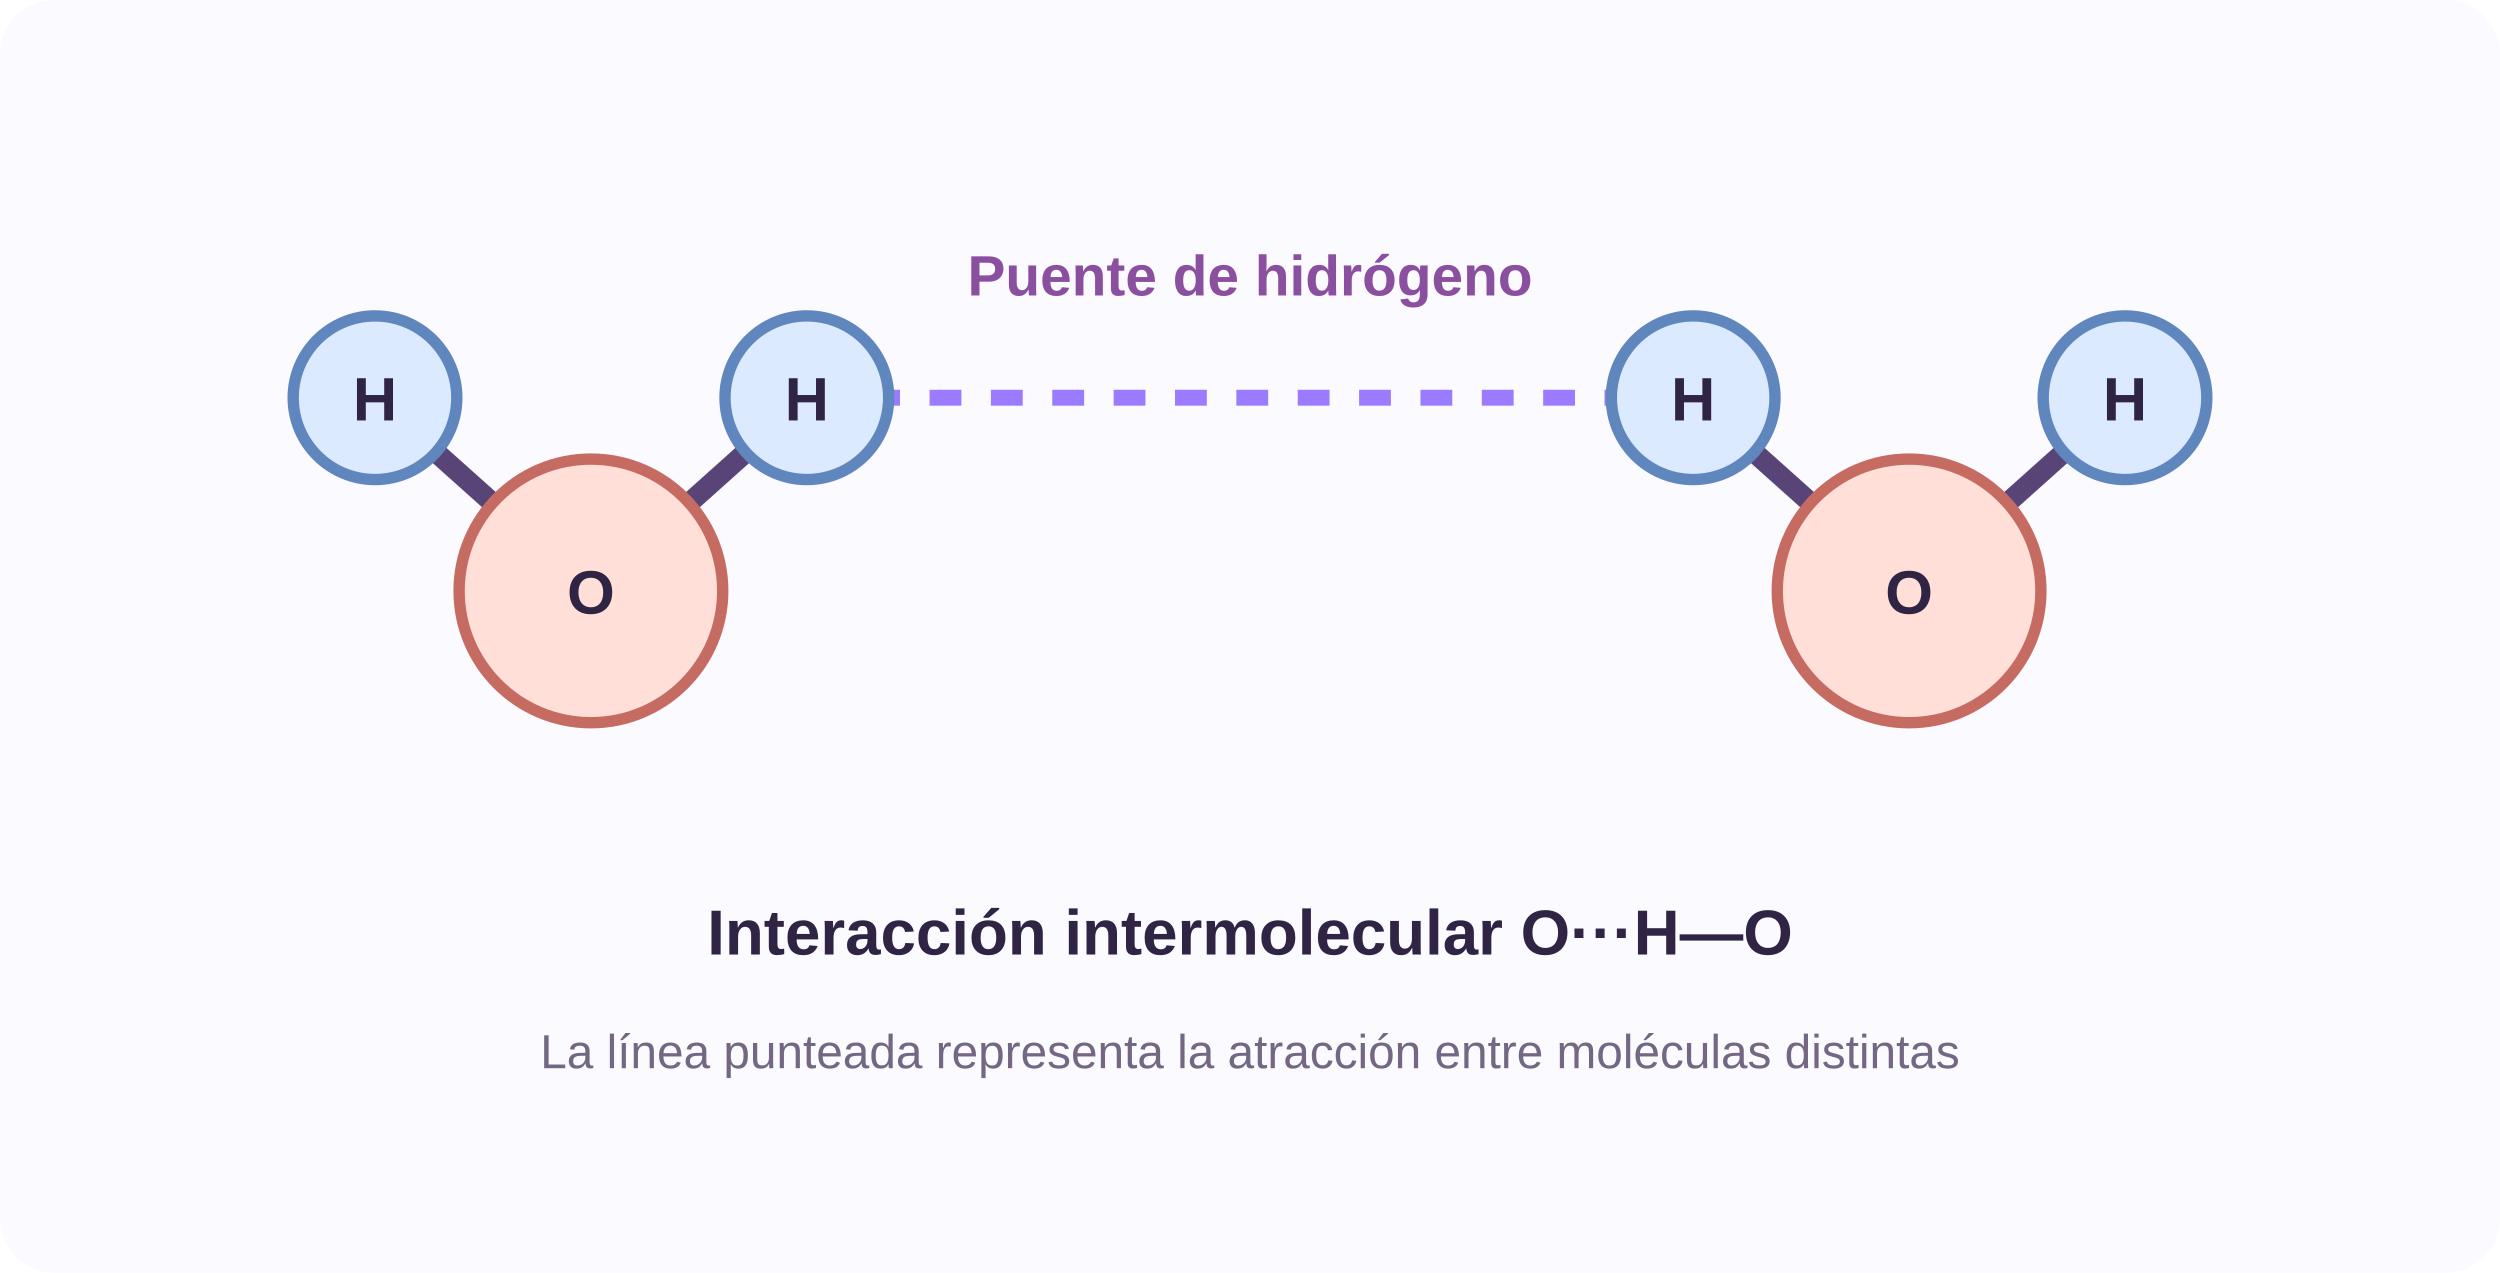
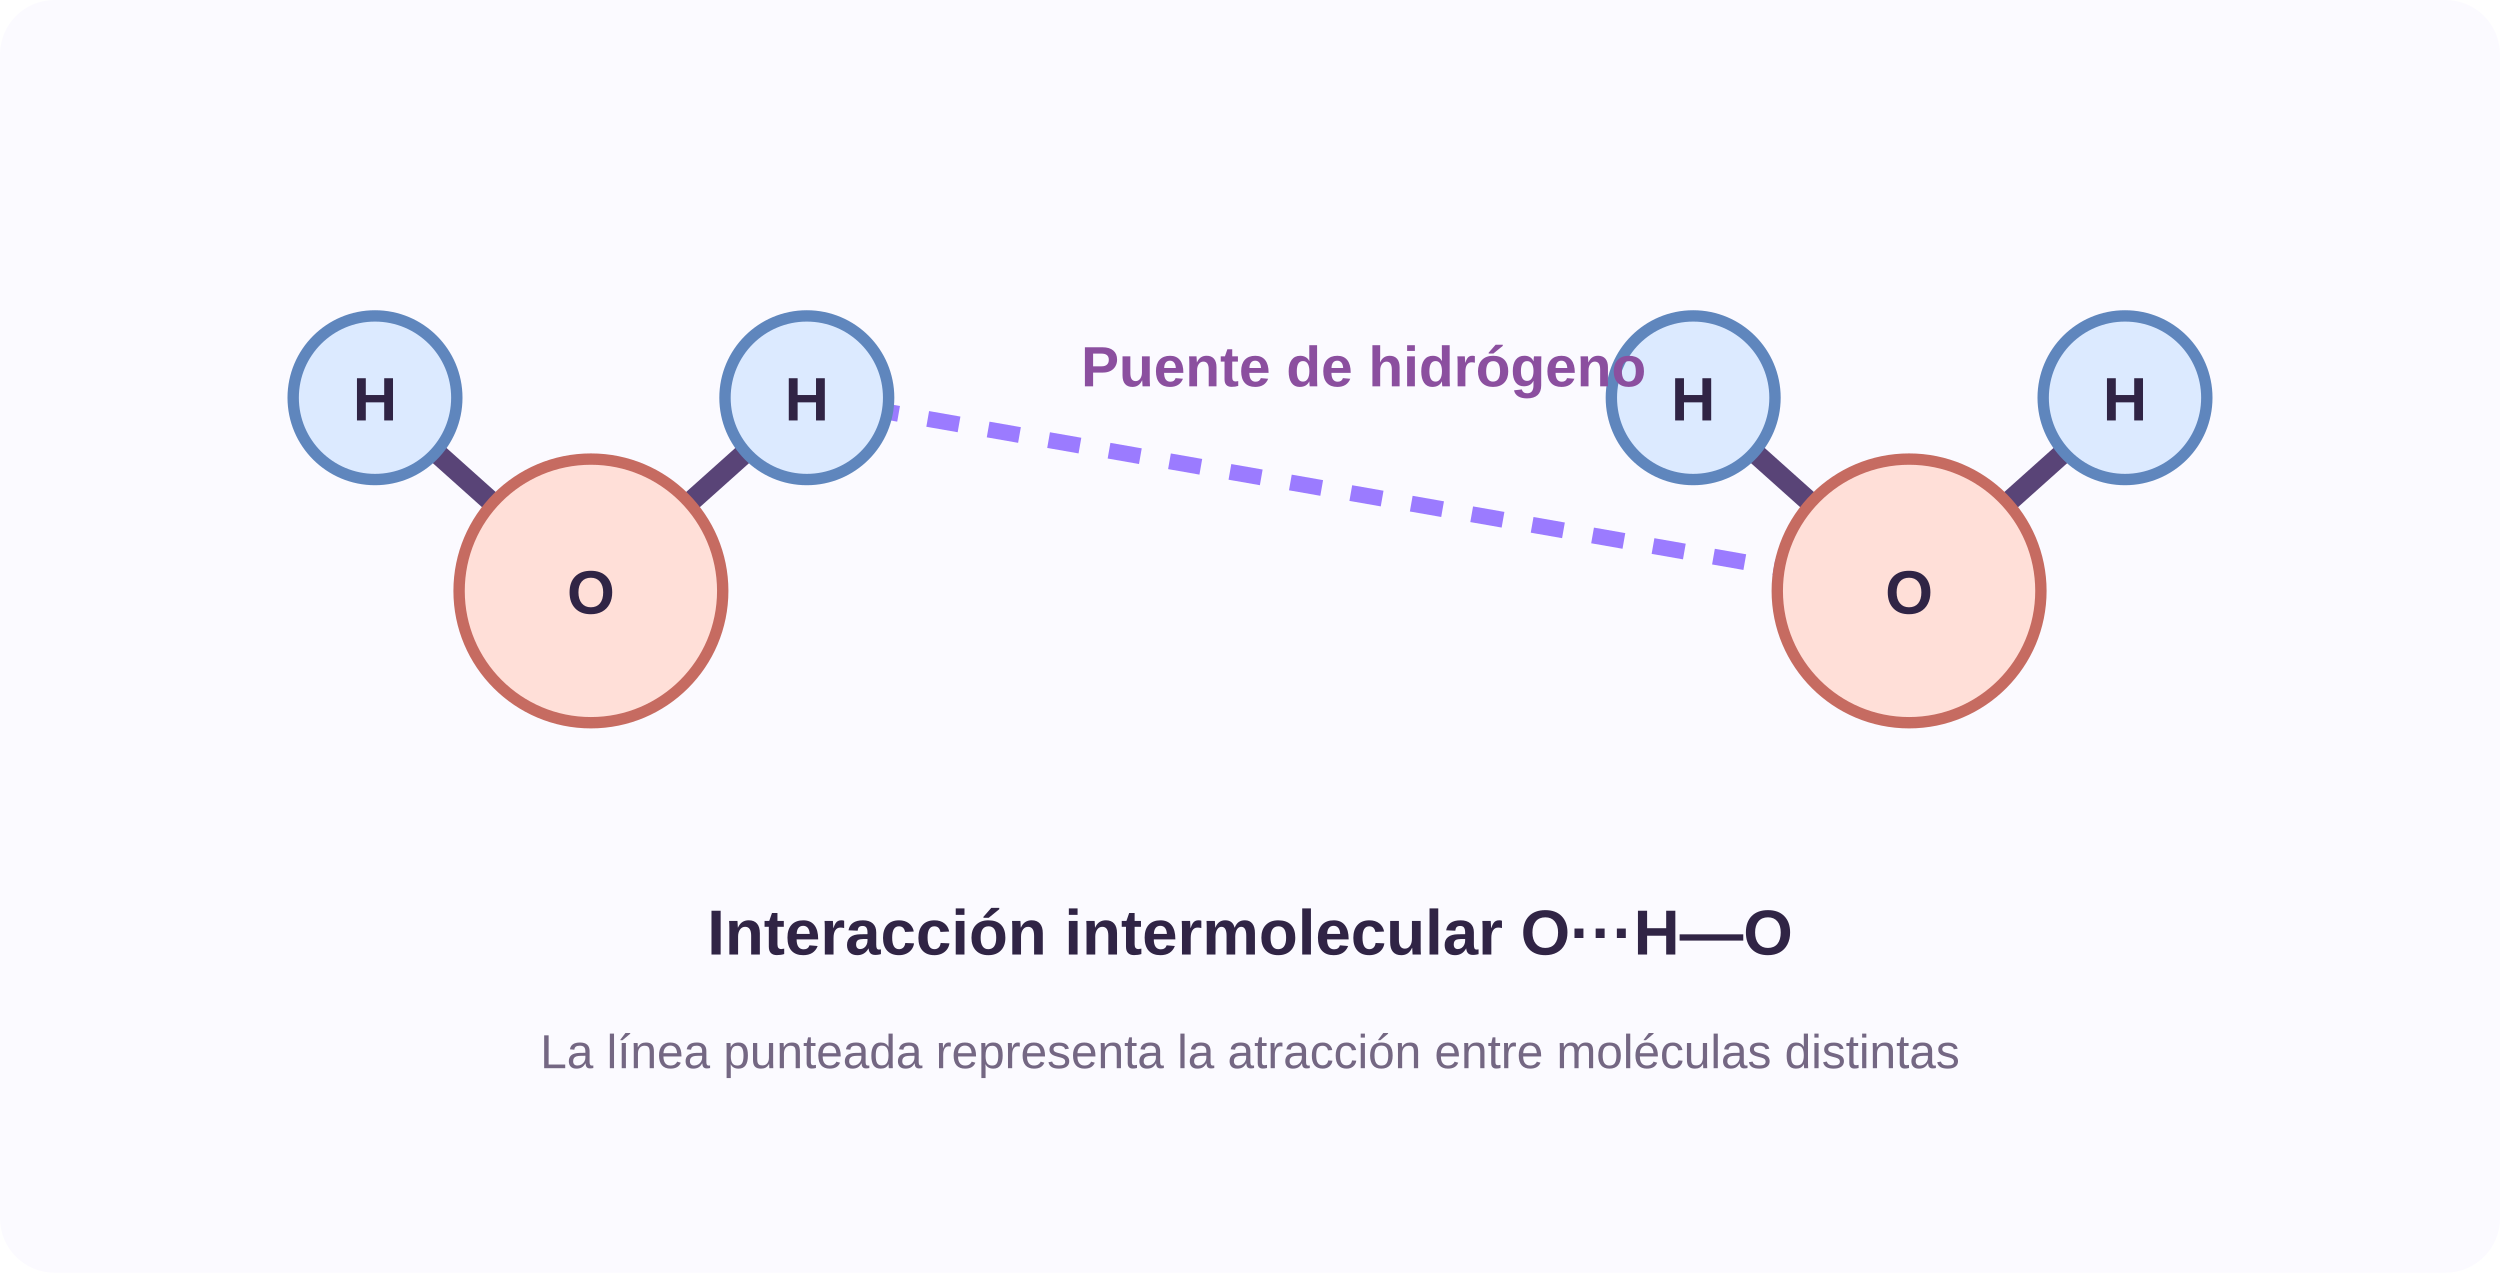
<svg xmlns="http://www.w3.org/2000/svg" viewBox="0 0 1100 560" role="img" aria-labelledby="t d">
  <rect width="1100" height="560" rx="24" fill="#fbfaff" />
  <g stroke="#594477" stroke-width="9" stroke-linecap="round">
    <path d="M260 260L165 175M260 260L355 175" />
    <path d="M840 260L745 175M840 260L935 175" />
  </g>
-   <path d="M355 175L745 175" stroke="#9b7bff" stroke-width="7" stroke-dasharray="14 13" fill="none" />
+   <path d="M355 175L840 260" stroke="#9b7bff" stroke-width="7" stroke-dasharray="14 13" fill="none" />
  <g fill="#ffdfd8" stroke="#c66b61" stroke-width="5">
    <circle cx="260" cy="260" r="58" />
    <circle cx="840" cy="260" r="58" />
  </g>
  <g fill="#dceaff" stroke="#5f86bd" stroke-width="5">
    <circle cx="165" cy="175" r="36" />
    <circle cx="355" cy="175" r="36" />
    <circle cx="745" cy="175" r="36" />
    <circle cx="935" cy="175" r="36" />
  </g>
  <g font-family="Arial" font-size="27" font-weight="700" text-anchor="middle" fill="#302445">
    <text x="260" y="270">O</text>
    <text x="840" y="270">O</text>
    <text x="165" y="185">H</text>
    <text x="355" y="185">H</text>
    <text x="745" y="185">H</text>
    <text x="935" y="185">H</text>
  </g>
-   <text x="550" y="130" text-anchor="middle" font-family="Arial" font-size="25" font-weight="700" fill="#8b4f9f">Puente de hidrógeno</text>
+   <text x="600" y="170" text-anchor="middle" font-family="Arial" font-size="25" font-weight="700" fill="#8b4f9f">Puente de hidrógeno</text>
  <text x="550" y="420" text-anchor="middle" font-family="Arial" font-size="28" font-weight="700" fill="#302445">Interacción intermolecular O···H—O</text>
  <text x="550" y="470" text-anchor="middle" font-family="Arial" font-size="21" fill="#746783">La línea punteada representa la atracción entre moléculas distintas</text>
</svg>
